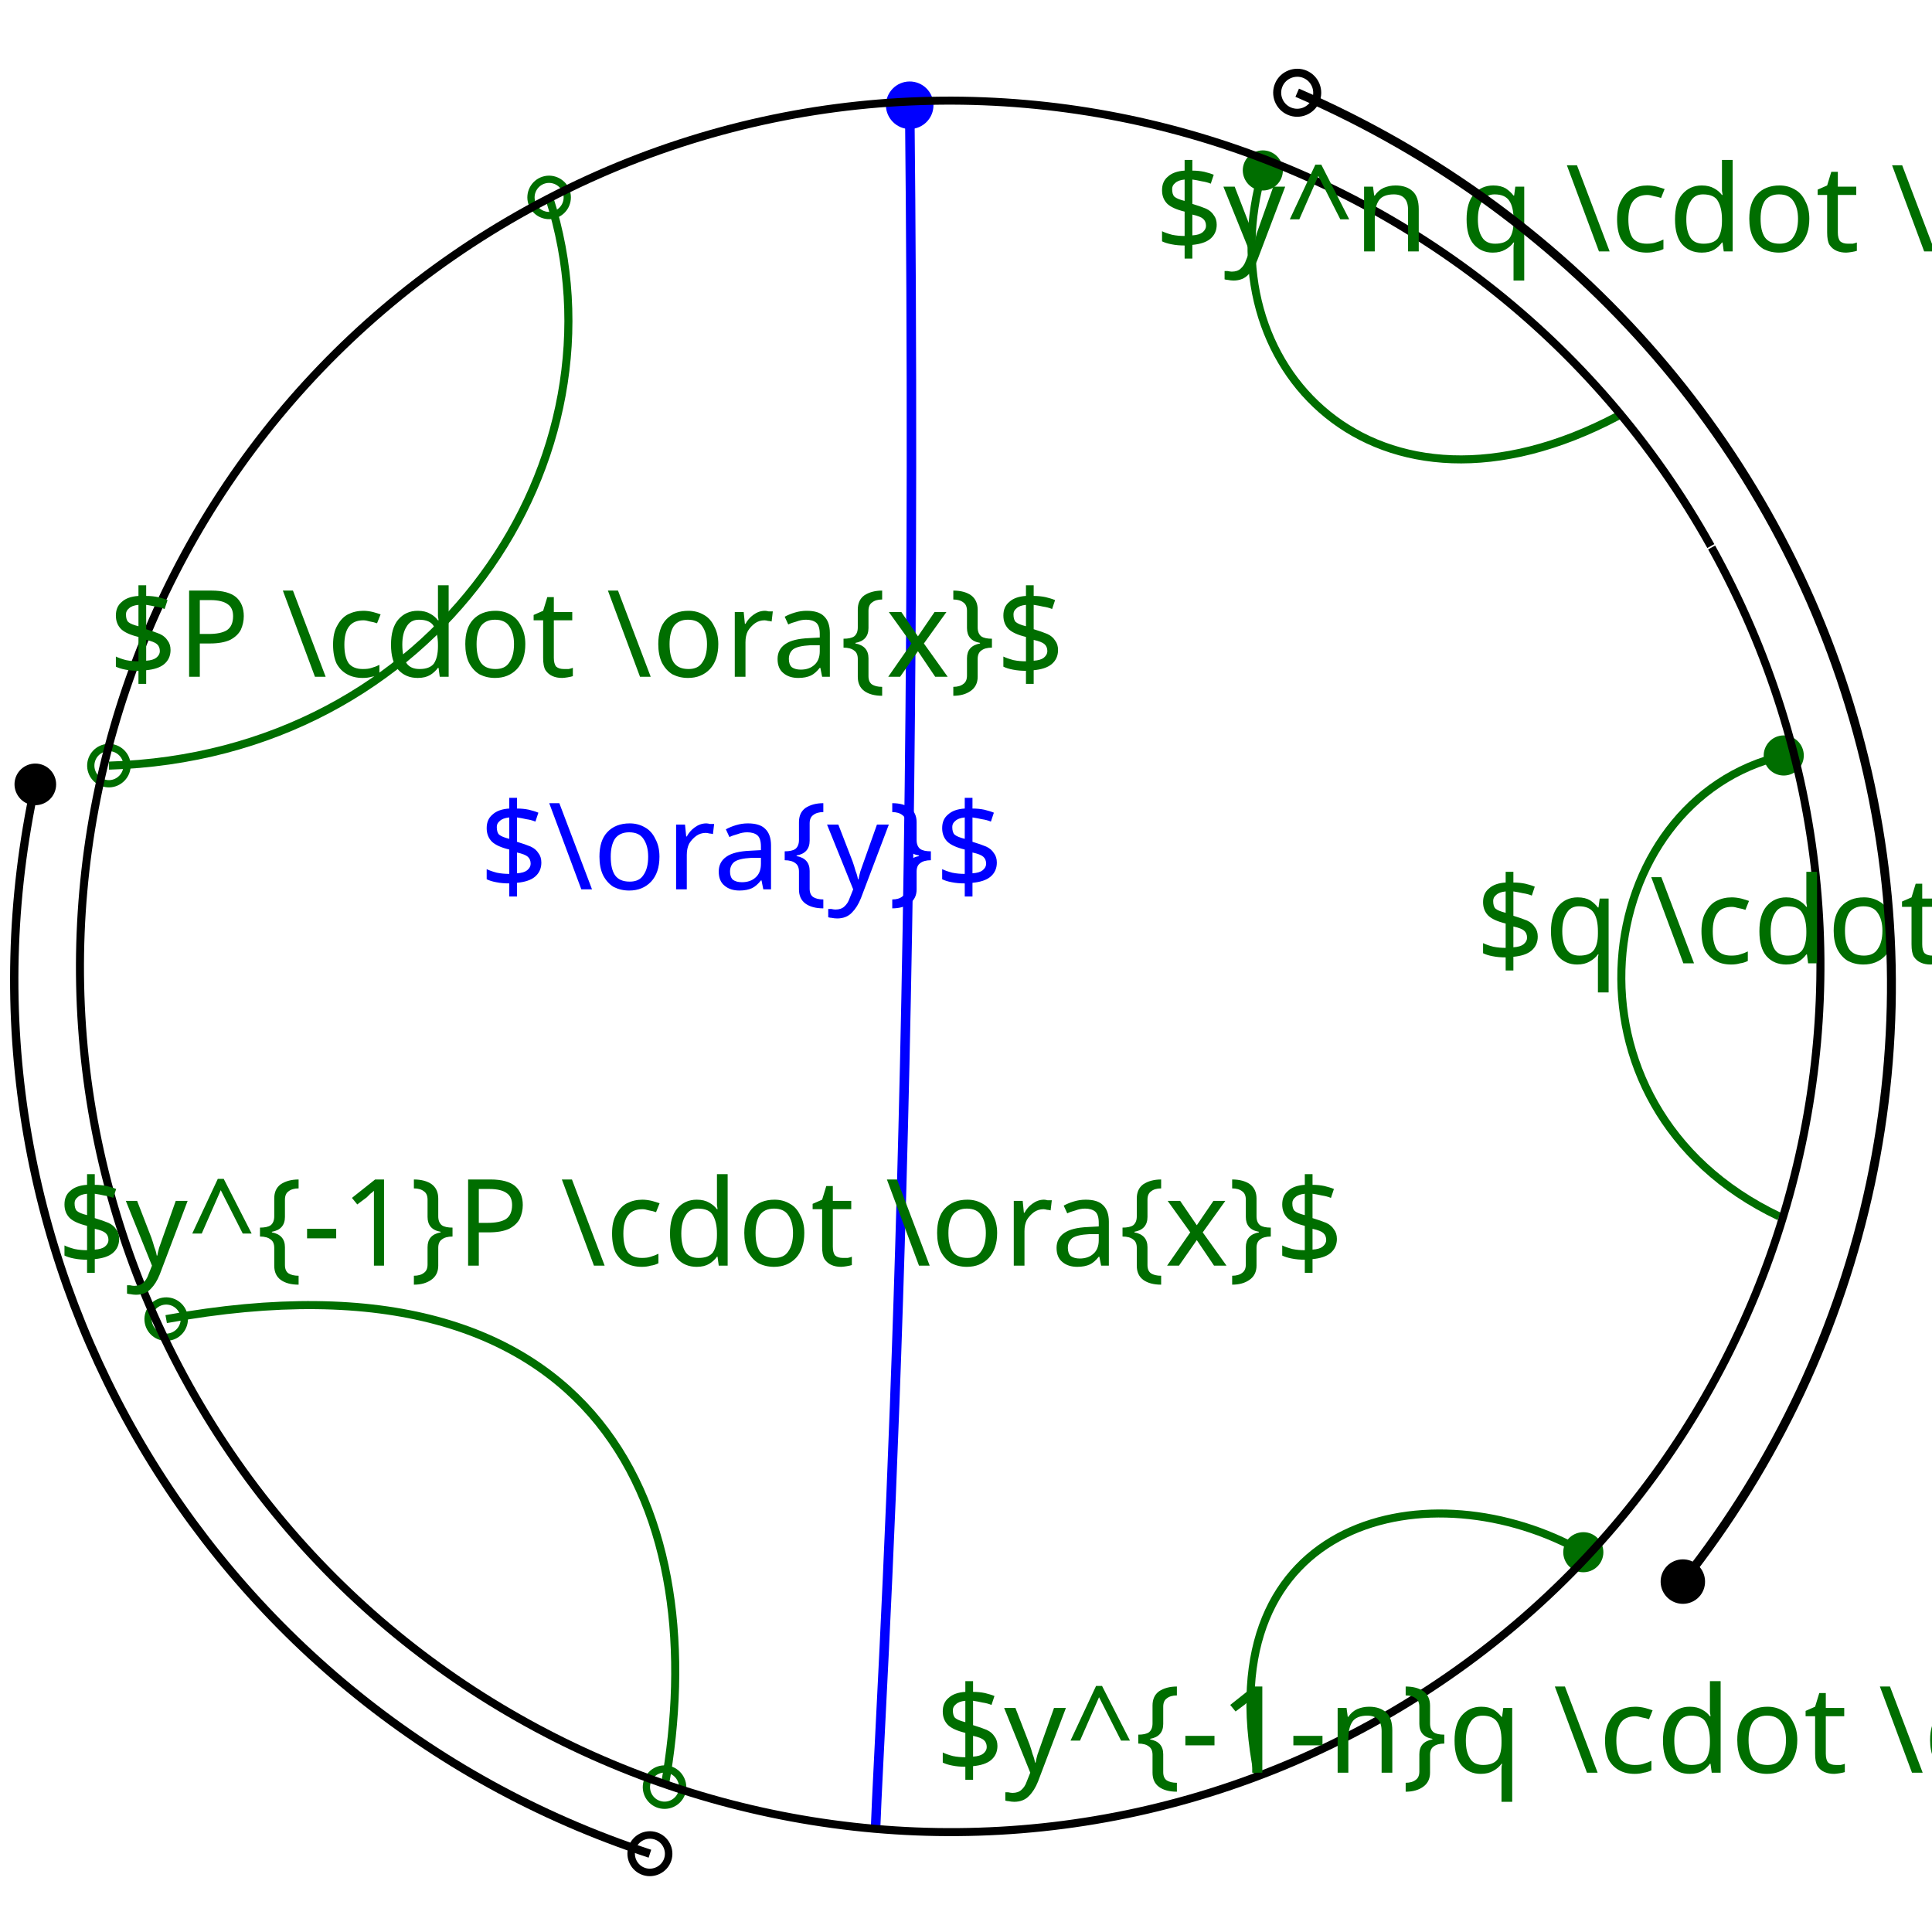
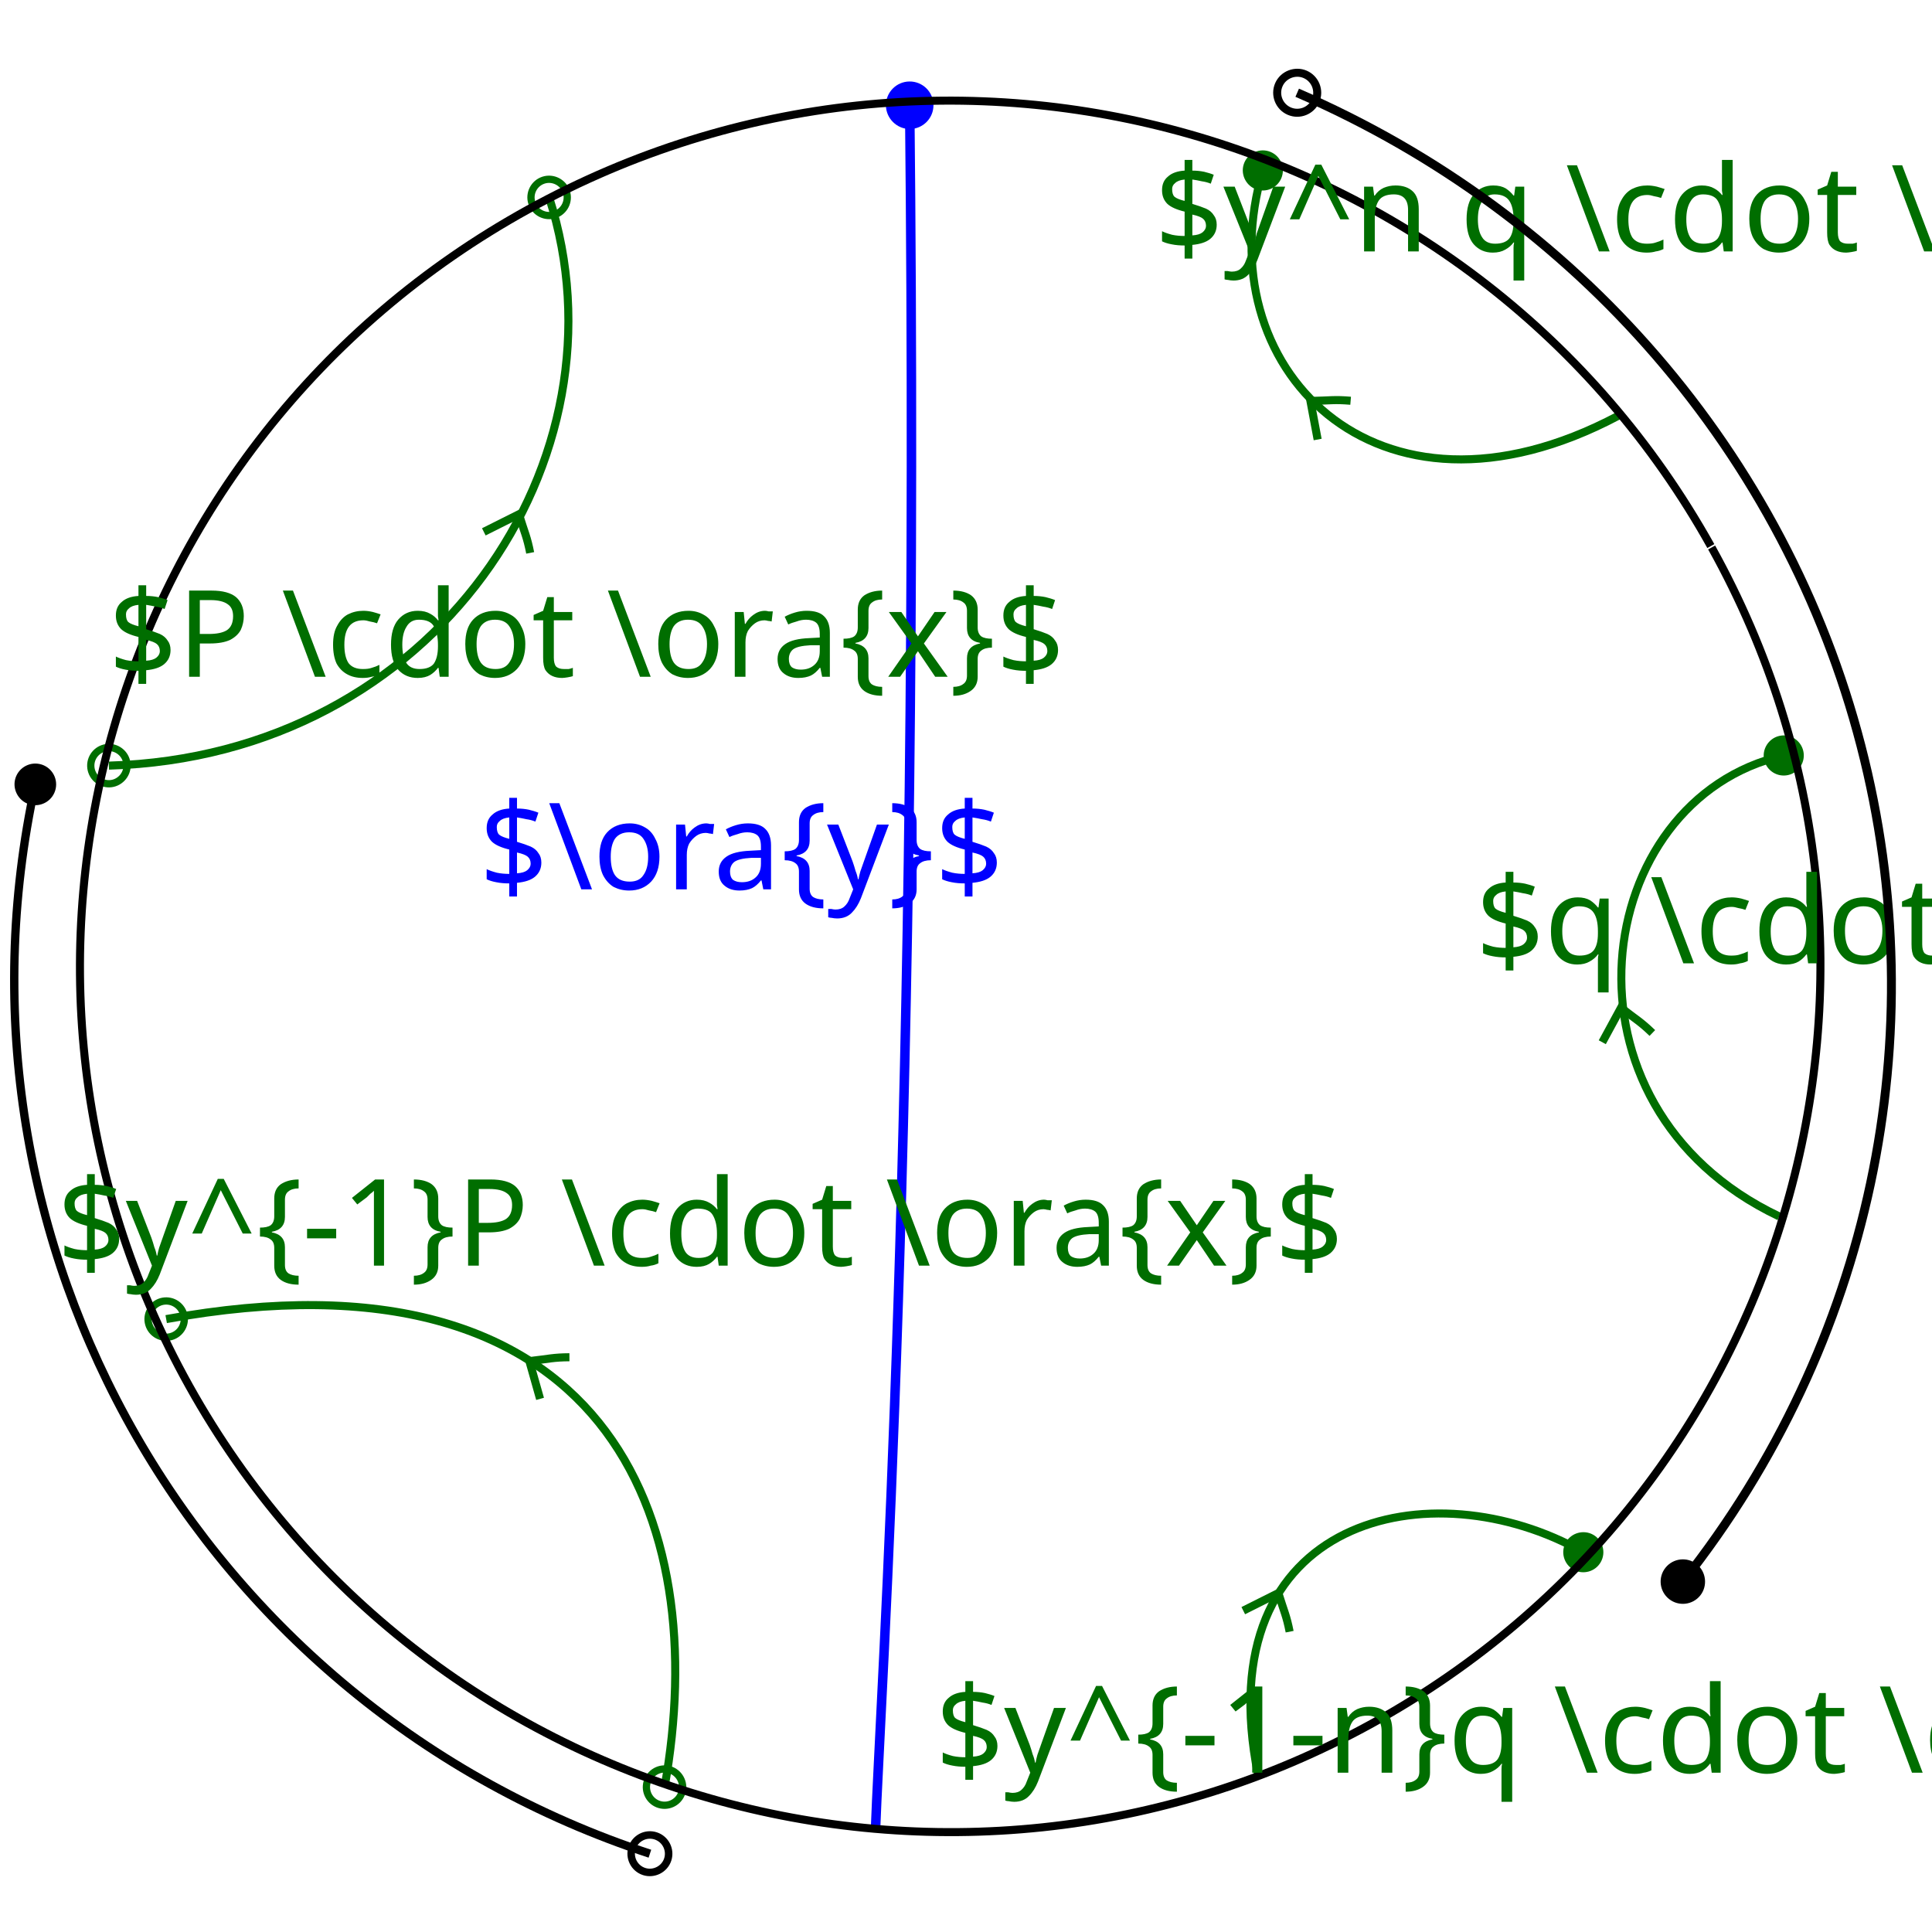
<svg xmlns="http://www.w3.org/2000/svg" width="2in" height="2in" viewBox="0 0 50.8 50.8" version="1.1" id="svg1">
  <defs id="defs1">
    <clipPath clipPathUnits="userSpaceOnUse" id="clipPath52">
      <path id="path52" style="stroke-width:0.1;stroke-linecap:square;paint-order:markers fill stroke;stop-color:#000000" d="m -880.828,-187.298 h 1640.84 v 73.282 h -1640.84 z" />
    </clipPath>
    <rect x="644.477" y="100.005" width="63.64" height="68.69" id="rect4" />
    <rect x="644.477" y="100.005" width="63.64" height="68.69" id="rect4-5" />
    <rect x="644.477" y="100.005" width="63.64" height="68.69" id="rect4-5-6" />
    <rect x="644.477" y="100.005" width="63.64" height="68.69" id="rect4-5-6-1" />
    <rect x="644.477" y="100.005" width="63.64" height="68.69" id="rect4-5-6-1-0" />
    <rect x="644.477" y="100.005" width="63.64" height="68.69" id="rect4-9" />
    <rect x="644.477" y="100.005" width="63.64" height="68.69" id="rect4-5-6-9" />
    <rect x="644.477" y="100.005" width="63.64" height="68.69" id="rect4-5-6-1-0-8" />
    <marker style="overflow:visible" id="ColoredDot-0" refX="0" refY="0" orient="auto" markerWidth="1" markerHeight="1" viewBox="0 0 1 1" preserveAspectRatio="xMidYMid">
      <path transform="scale(0.45)" style="fill:context-fill;fill-rule:evenodd;stroke:context-stroke;stroke-width:2" d="M 5,0 C 5,2.76 2.76,5 0,5 -2.76,5 -5,2.76 -5,0 c 0,-2.76 2.3,-5 5,-5 2.76,0 5,2.24 5,5 z" id="path20-1" />
-     </marker>
-     <marker style="overflow:visible" id="marker4" refX="0" refY="0" orient="auto" markerWidth="1" markerHeight="1" viewBox="0 0 1 1" preserveAspectRatio="xMidYMid">
-       <path transform="scale(0.45)" style="fill:context-fill;fill-rule:evenodd;stroke:context-stroke;stroke-width:2" d="M 5,0 C 5,2.76 2.76,5 0,5 -2.76,5 -5,2.76 -5,0 c 0,-2.76 2.3,-5 5,-5 2.76,0 5,2.24 5,5 z" id="path4" />
    </marker>
    <marker style="overflow:visible" id="marker5" refX="0" refY="0" orient="auto" markerWidth="1" markerHeight="1" viewBox="0 0 1 1" preserveAspectRatio="xMidYMid">
      <path transform="scale(0.45)" style="fill:context-fill;fill-rule:evenodd;stroke:context-stroke;stroke-width:2" d="M 5,0 C 5,2.76 2.76,5 0,5 -2.76,5 -5,2.76 -5,0 c 0,-2.76 2.3,-5 5,-5 2.76,0 5,2.24 5,5 z" id="path5" />
    </marker>
    <marker style="overflow:visible" id="ColoredDot-7" refX="0" refY="0" orient="auto" markerWidth="1" markerHeight="1" viewBox="0 0 1 1" preserveAspectRatio="xMidYMid">
      <path transform="scale(0.45)" style="fill:context-fill;fill-rule:evenodd;stroke:context-stroke;stroke-width:2" d="M 5,0 C 5,2.76 2.76,5 0,5 -2.76,5 -5,2.76 -5,0 c 0,-2.76 2.3,-5 5,-5 2.76,0 5,2.24 5,5 z" id="path20-8" />
    </marker>
    <marker style="overflow:visible" id="Dot" refX="0" refY="0" orient="auto" markerWidth="1" markerHeight="1" viewBox="0 0 1 1" preserveAspectRatio="xMidYMid">
      <path transform="scale(0.5)" style="fill:context-stroke;fill-rule:evenodd;stroke:none" d="M 5,0 C 5,2.76 2.76,5 0,5 -2.76,5 -5,2.76 -5,0 c 0,-2.76 2.3,-5 5,-5 2.76,0 5,2.24 5,5 z" id="path17" />
    </marker>
    <marker style="overflow:visible" id="marker4-6" refX="0" refY="0" orient="auto-start-reverse" markerWidth="1" markerHeight="1" viewBox="0 0 1 1" preserveAspectRatio="xMidYMid">
      <path transform="scale(0.7)" d="M -2,-4 9,0 -2,4 c 2,-2.33 2,-5.66 0,-8 z" style="fill:context-stroke;fill-rule:evenodd;stroke:none" id="path4-9" />
    </marker>
    <marker style="overflow:visible" id="Dot-0" refX="0" refY="0" orient="auto" markerWidth="1" markerHeight="1" viewBox="0 0 1 1" preserveAspectRatio="xMidYMid">
      <path transform="scale(0.5)" style="fill:context-stroke;fill-rule:evenodd;stroke:none" d="M 5,0 C 5,2.76 2.76,5 0,5 -2.76,5 -5,2.76 -5,0 c 0,-2.76 2.3,-5 5,-5 2.76,0 5,2.24 5,5 z" id="path17-0" />
    </marker>
    <marker style="overflow:visible" id="Dot-2" refX="0" refY="0" orient="auto" markerWidth="1" markerHeight="1" viewBox="0 0 1 1" preserveAspectRatio="xMidYMid">
      <path transform="scale(0.5)" style="fill:context-stroke;fill-rule:evenodd;stroke:none" d="M 5,0 C 5,2.76 2.76,5 0,5 -2.76,5 -5,2.76 -5,0 c 0,-2.76 2.3,-5 5,-5 2.76,0 5,2.24 5,5 z" id="path17-7" />
    </marker>
    <marker style="overflow:visible" id="Dot-2-1" refX="0" refY="0" orient="auto" markerWidth="1" markerHeight="1" viewBox="0 0 1 1" preserveAspectRatio="xMidYMid">
      <path transform="scale(0.5)" style="fill:context-stroke;fill-rule:evenodd;stroke:none" d="M 5,0 C 5,2.76 2.76,5 0,5 -2.76,5 -5,2.76 -5,0 c 0,-2.76 2.3,-5 5,-5 2.76,0 5,2.24 5,5 z" id="path17-7-4" />
    </marker>
    <marker style="overflow:visible" id="ColoredDot-7-2" refX="0" refY="0" orient="auto" markerWidth="1" markerHeight="1" viewBox="0 0 1 1" preserveAspectRatio="xMidYMid">
      <path transform="scale(0.45)" style="fill:context-fill;fill-rule:evenodd;stroke:context-stroke;stroke-width:2" d="M 5,0 C 5,2.76 2.76,5 0,5 -2.76,5 -5,2.76 -5,0 c 0,-2.76 2.3,-5 5,-5 2.76,0 5,2.24 5,5 z" id="path20-8-2" />
    </marker>
    <marker style="overflow:visible" id="Dot-8" refX="0" refY="0" orient="auto" markerWidth="1" markerHeight="1" viewBox="0 0 1 1" preserveAspectRatio="xMidYMid">
      <path transform="scale(0.5)" style="fill:context-stroke;fill-rule:evenodd;stroke:none" d="M 5,0 C 5,2.76 2.76,5 0,5 -2.76,5 -5,2.76 -5,0 c 0,-2.76 2.3,-5 5,-5 2.76,0 5,2.24 5,5 z" id="path17-1" />
    </marker>
    <marker style="overflow:visible" id="ColoredDot-7-8" refX="0" refY="0" orient="auto" markerWidth="1" markerHeight="1" viewBox="0 0 1 1" preserveAspectRatio="xMidYMid">
      <path transform="scale(0.45)" style="fill:context-fill;fill-rule:evenodd;stroke:context-stroke;stroke-width:2" d="M 5,0 C 5,2.76 2.76,5 0,5 -2.76,5 -5,2.76 -5,0 c 0,-2.76 2.3,-5 5,-5 2.76,0 5,2.24 5,5 z" id="path20-8-1" />
    </marker>
    <marker style="overflow:visible" id="Dot-3" refX="0" refY="0" orient="auto" markerWidth="1" markerHeight="1" viewBox="0 0 1 1" preserveAspectRatio="xMidYMid">
      <path transform="scale(0.5)" style="fill:context-stroke;fill-rule:evenodd;stroke:none" d="M 5,0 C 5,2.76 2.76,5 0,5 -2.76,5 -5,2.76 -5,0 c 0,-2.76 2.3,-5 5,-5 2.76,0 5,2.24 5,5 z" id="path17-8" />
    </marker>
  </defs>
  <g id="layer1" transform="translate(-12.10939,6.048508)">
    <path style="fill:none;stroke:#006e00;stroke-width:0.211;stroke-dasharray:none;stroke-opacity:1;marker-end:url(#Dot)" d="m 45.187,40.613 c -1.365,-6.817 4.593,-8.098 8.554,-5.848" id="path3-6" />
    <path style="fill:none;stroke:#006e00;stroke-width:0.211;stroke-dasharray:none;stroke-opacity:1;marker-end:url(#Dot-2)" d="M 58.894,25.937 C 52.769,23.035 53.94,14.963 59.011,13.816" id="path3-6-0" />
    <path style="fill:none;stroke:#006e00;stroke-width:0.211;stroke-dasharray:none;stroke-opacity:1;marker-end:url(#Dot-2-1)" d="m 54.661,4.884 c -6.394,3.39 -10.864,-1.323 -9.347,-6.451" id="path3-6-0-7" />
    <path style="fill:none;fill-opacity:1;stroke:#0000ff;stroke-width:0.25;stroke-dasharray:none;stroke-opacity:1;marker-mid:url(#marker4-6);marker-end:url(#Dot-0)" d="m 35.13,42.062 c 0.117,-3.37 1.178,-18.582 0.899,-45.343" id="path3-6-2" />
-     <path style="fill:none;stroke:#006e00;stroke-width:0.212;stroke-dasharray:none;stroke-opacity:1;marker-start:url(#marker5);marker-mid:url(#marker4);marker-end:url(#ColoredDot-0)" d="M 26.548,-0.858 C 28.751,6.002 23.573,13.833 14.973,14.083" id="path4-0-1" />
+     <path style="fill:none;stroke:#006e00;stroke-width:0.212;stroke-dasharray:none;stroke-opacity:1;marker-start:url(#marker5);marker-mid:;marker-end:url(#ColoredDot-0)" d="M 26.548,-0.858 C 28.751,6.002 23.573,13.833 14.973,14.083" id="path4-0-1" />
    <path style="fill:none;stroke:#006e00;stroke-width:0.212;stroke-dasharray:none;stroke-opacity:1;marker-start:url(#marker5);marker-mid:url(#marker4-6);marker-end:url(#ColoredDot-7)" d="M 16.479,28.636 C 28.066,26.522 30.851,33.888 29.583,40.942" id="path4-0-1-6" />
    <path style="fill:none;stroke:#000000;stroke-width:0.211;stroke-dasharray:none;stroke-opacity:1" id="path15-3" d="M 57.115,8.347 A 22.878,22.76 0 0 1 48.176,39.273 22.878,22.76 0 0 1 17.084,30.395 22.878,22.76 0 0 1 25.994,-0.54 22.878,22.76 0 0 1 57.094,8.31" />
    <text xml:space="preserve" style="font-style:normal;font-weight:normal;font-size:3.175px;line-height:1.25;font-family:sans-serif;text-align:center;text-anchor:middle;fill:#0000ff;fill-opacity:1;stroke:none;stroke-width:0.074" x="33.663" y="17.334" id="text1461-1-6-5">
      <tspan id="tspan1459-1-8-9" x="33.663" y="17.334" style="font-size:3.175px;text-align:center;text-anchor:middle;fill:#0000ff;fill-opacity:1;stroke-width:0.074">$\ora{y}$</tspan>
    </text>
    <text xml:space="preserve" style="font-style:normal;font-weight:normal;font-size:3.175px;line-height:1.25;font-family:sans-serif;text-align:center;text-anchor:middle;fill:#006e00;fill-opacity:1;stroke:none;stroke-width:0.074;stroke-dasharray:none" x="57.183" y="40.561" id="text1461-1-6-5-35">
      <tspan id="tspan1459-1-8-9-8" x="57.183" y="40.561" style="font-size:3.175px;text-align:center;text-anchor:middle;fill:#006e00;fill-opacity:1;stroke-width:0.074;stroke-dasharray:none">$y^{-1-n}q \cdot \ora{x}$</tspan>
    </text>
    <text xml:space="preserve" style="font-style:normal;font-weight:normal;font-size:3.175px;line-height:1.25;font-family:sans-serif;text-align:center;text-anchor:middle;fill:#006e00;fill-opacity:1;stroke:none;stroke-width:0.074;stroke-dasharray:none" x="65.556" y="19.281" id="text1461-1-6-5-35-6">
      <tspan id="tspan1459-1-8-9-8-0" x="65.556" y="19.281" style="font-size:3.175px;text-align:center;text-anchor:middle;fill:#006e00;fill-opacity:1;stroke-width:0.074;stroke-dasharray:none">$q \cdot \ora{x}$</tspan>
    </text>
    <text xml:space="preserve" style="font-style:normal;font-weight:normal;font-size:3.175px;line-height:1.25;font-family:sans-serif;text-align:center;text-anchor:middle;fill:#006e00;fill-opacity:1;stroke:none;stroke-width:0.074;stroke-dasharray:none" x="60.228" y="0.562" id="text1461-1-6-5-35-6-2">
      <tspan id="tspan1459-1-8-9-8-0-6" x="60.228" y="0.562" style="font-size:3.175px;text-align:center;text-anchor:middle;fill:#006e00;fill-opacity:1;stroke-width:0.074;stroke-dasharray:none">$y^n q \cdot \ora{x}$</tspan>
    </text>
    <text xml:space="preserve" style="font-style:normal;font-weight:normal;font-size:3.175px;line-height:1.25;font-family:sans-serif;text-align:center;text-anchor:middle;fill:#006e00;fill-opacity:1;stroke:none;stroke-width:0.074" x="32.583" y="27.23" id="text1461-1-6-8">
      <tspan id="tspan1459-1-8-4" x="32.583" y="27.23" style="font-size:3.175px;text-align:center;text-anchor:middle;fill:#006e00;fill-opacity:1;stroke-width:0.074">$y^{-1}P \cdot \ora{x}$</tspan>
    </text>
    <text xml:space="preserve" style="font-style:normal;font-weight:normal;font-size:3.175px;line-height:1.25;font-family:sans-serif;text-align:center;text-anchor:middle;fill:#006e00;fill-opacity:1;stroke:none;stroke-width:0.074" x="29.593" y="11.745" id="text1461-1-6-8-1">
      <tspan id="tspan1459-1-8-4-0" x="29.593" y="11.745" style="font-size:3.175px;text-align:center;text-anchor:middle;fill:#006e00;fill-opacity:1;stroke-width:0.074">$P \cdot \ora{x}$</tspan>
    </text>
    <path style="fill:none;stroke:#000000;stroke-width:0.234;stroke-miterlimit:4;stroke-dasharray:none;stroke-opacity:1;marker-start:url(#ColoredDot-7-2);marker-end:url(#Dot-8)" id="path833-9-6-8-5-7" d="M 46.218,-3.61 A 26.266,25.657 0 0 1 61.04,13.554 26.266,25.657 0 0 1 56.359,35.538" />
    <path style="fill:none;stroke:#000000;stroke-width:0.219;stroke-miterlimit:4;stroke-dasharray:none;stroke-opacity:1;marker-start:url(#ColoredDot-7-8);marker-end:url(#Dot-3)" id="path833-9-6-8-5-7-9" d="M 29.198,42.693 A 24.341,24.216 0 0 1 13.038,14.576" />
+     <path style="fill:none;stroke:#006d00;stroke-width:0.212;stroke-dasharray:none" d="m 24.831,7.936 0.922,-0.462 c 0.157,0.504 0.214,0.594 0.297,1.015" id="path1" />
+     <path style="fill:none;stroke:#006d00;stroke-width:0.212;stroke-dasharray:none" d="m 26.31,30.733 -0.281,-0.992 c 0.524,-0.06 0.623,-0.099 1.053,-0.102" id="path1-8" />
+     <path style="fill:none;stroke:#006d00;stroke-width:0.212;stroke-dasharray:none" d="M 46.756,5.508 46.566,4.495 c 0.527,-0.012 0.63,-0.042 1.057,-0.006" id="path1-3" />
+     <path style="fill:none;stroke:#006d00;stroke-width:0.212;stroke-dasharray:none" d="m 54.24,21.356 0.492,-0.906 c 0.417,0.323 0.515,0.365 0.824,0.663" id="path1-7" />
+     <path style="fill:none;stroke:#006d00;stroke-width:0.212;stroke-dasharray:none" d="m 44.8,36.302 0.922,-0.462 c 0.157,0.504 0.214,0.594 0.297,1.015" id="path1-0" />
  </g>
</svg>
